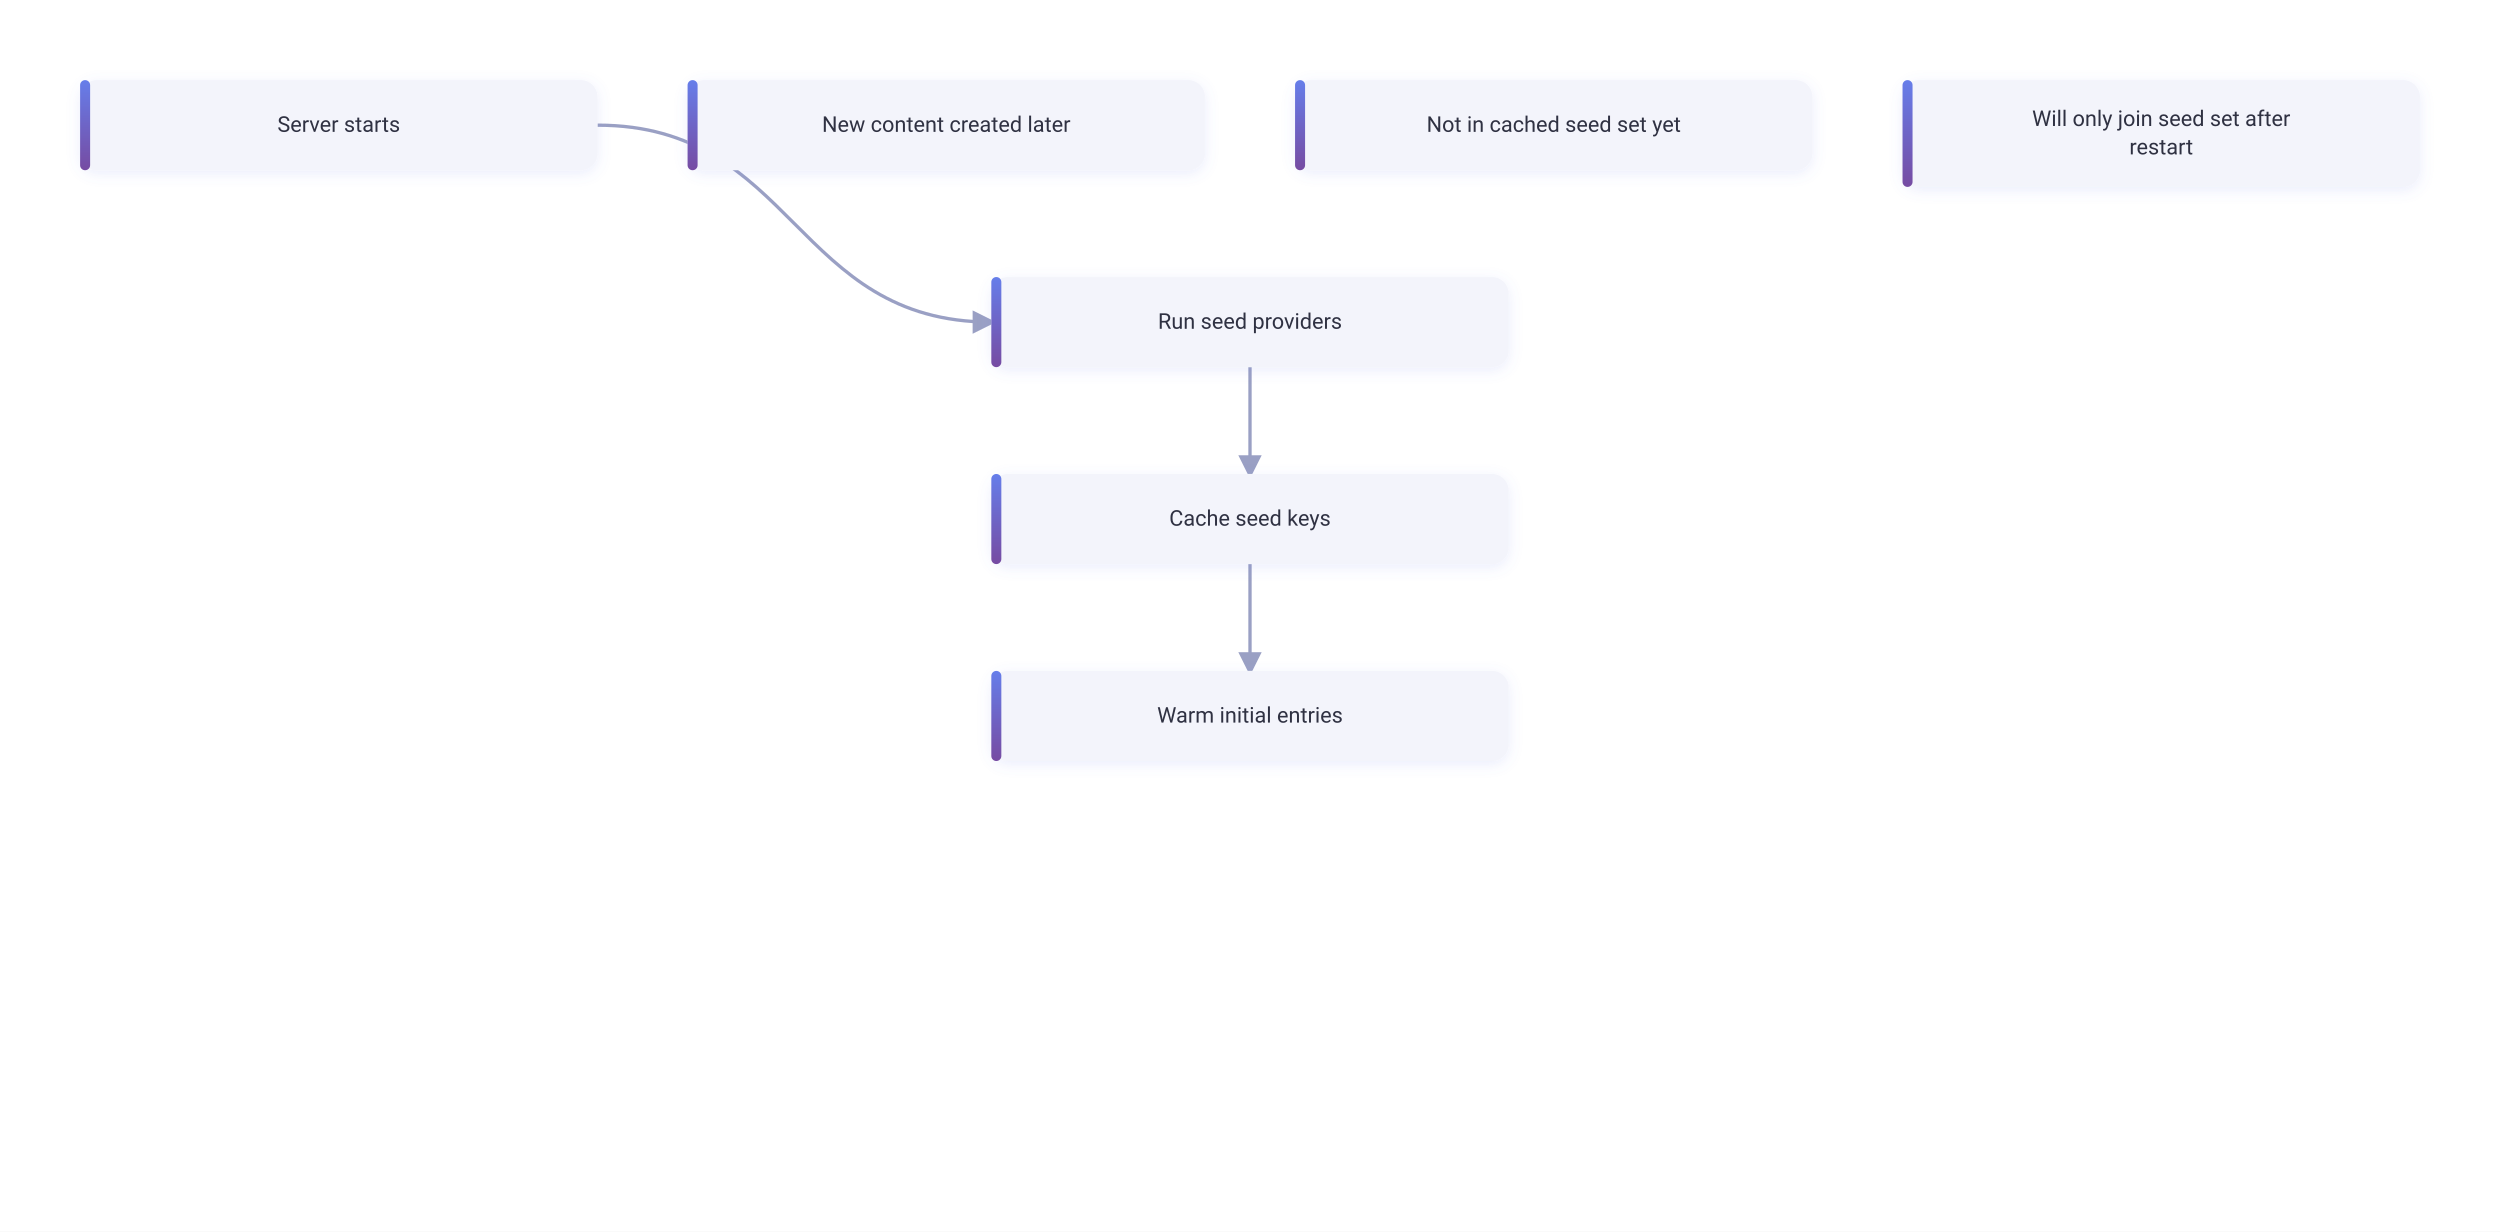
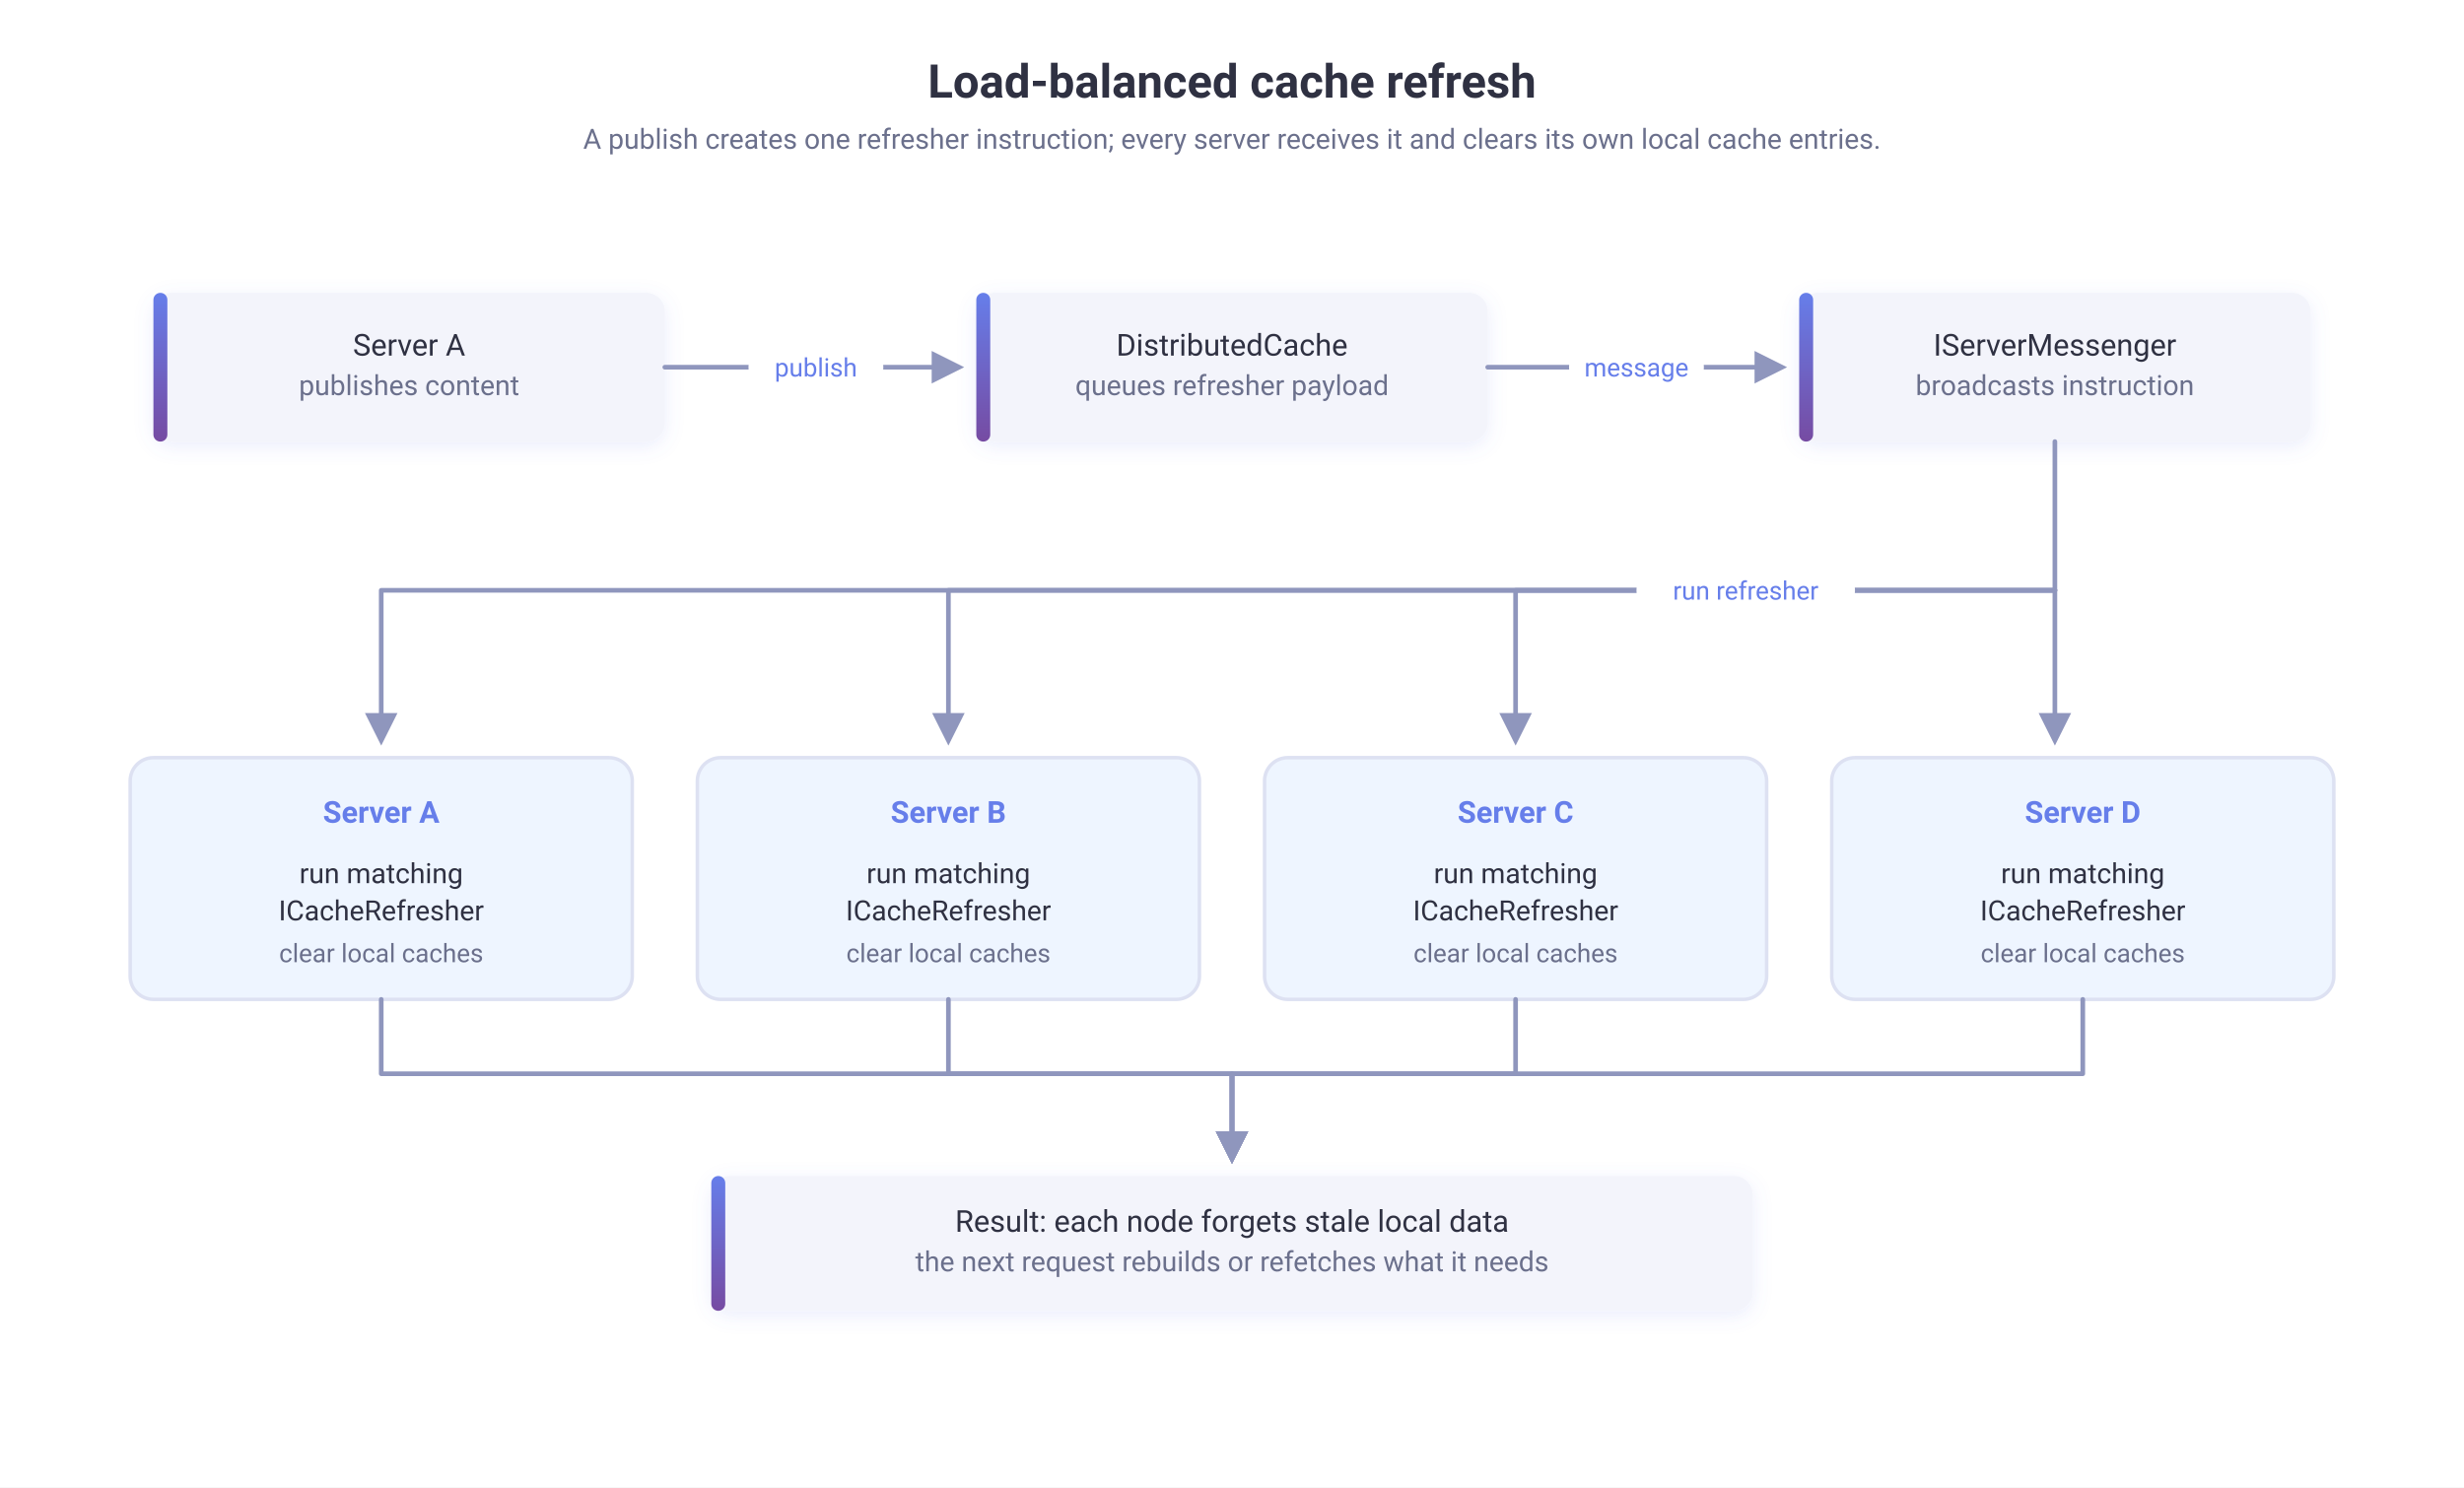
- <svg xmlns="http://www.w3.org/2000/svg" viewBox="0 0 1498 738" font-family="-apple-system, BlinkMacSystemFont, 'Segoe UI', Roboto, sans-serif">
+ <svg xmlns="http://www.w3.org/2000/svg" viewBox="0 0 1060 640" font-family="-apple-system, BlinkMacSystemFont, 'Segoe UI', Roboto, sans-serif">
  <defs>
    <linearGradient id="lineGrad" x1="0" y1="0" x2="0" y2="1">
      <stop offset="0%" stop-color="#667eea" />
      <stop offset="100%" stop-color="#764ba2" />
    </linearGradient>
    <filter id="soft" x="-20%" y="-20%" width="140%" height="140%">
      <feDropShadow dx="0" dy="2" stdDeviation="4" flood-color="#667eea" flood-opacity="0.14" />
    </filter>
-     <marker id="arrow" viewBox="0 0 10 10" refX="8" refY="5" markerWidth="7" markerHeight="7" orient="auto-start-reverse">
-       <path d="M0,0 L10,5 L0,10 z" fill="#9aa0c4" />
+     <marker id="arrow" viewBox="0 0 10 10" refX="8" refY="5" markerWidth="7" markerHeight="7" orient="auto">
+       <path d="M0,0 L10,5 L0,10 z" fill="#8f96bd" />
    </marker>
  </defs>
-   <rect width="1498" height="738" fill="white" />
-   <path d="M358,75 C476,75 476,193 594,193" stroke="#9aa0c4" stroke-width="2" fill="none" marker-end="url(#arrow)" />
-   <path d="M749,220 C749,252 749,252 749,284" stroke="#9aa0c4" stroke-width="2" fill="none" marker-end="url(#arrow)" />
-   <path d="M749,338 C749,370 749,370 749,402" stroke="#9aa0c4" stroke-width="2" fill="none" marker-end="url(#arrow)" />
-   <rect x="48" y="48" width="310" height="54" rx="10" fill="#f3f4fb" stroke="none" stroke-width="0" filter="url(#soft)" />
-   <rect x="48" y="48" width="6" height="54" rx="3" fill="url(#lineGrad)" />
-   <text x="203" y="79" text-anchor="middle" font-size="13" font-weight="400" fill="#2f3142">Server starts</text>
-   <rect x="594" y="166" width="310" height="54" rx="10" fill="#f3f4fb" stroke="none" stroke-width="0" filter="url(#soft)" />
-   <rect x="594" y="166" width="6" height="54" rx="3" fill="url(#lineGrad)" />
-   <text x="749" y="197" text-anchor="middle" font-size="13" font-weight="400" fill="#2f3142">Run seed providers</text>
-   <rect x="594" y="284" width="310" height="54" rx="10" fill="#f3f4fb" stroke="none" stroke-width="0" filter="url(#soft)" />
-   <rect x="594" y="284" width="6" height="54" rx="3" fill="url(#lineGrad)" />
-   <text x="749" y="315" text-anchor="middle" font-size="13" font-weight="400" fill="#2f3142">Cache seed keys</text>
-   <rect x="594" y="402" width="310" height="54" rx="10" fill="#f3f4fb" stroke="none" stroke-width="0" filter="url(#soft)" />
-   <rect x="594" y="402" width="6" height="54" rx="3" fill="url(#lineGrad)" />
-   <text x="749" y="433" text-anchor="middle" font-size="13" font-weight="400" fill="#2f3142">Warm initial entries</text>
-   <rect x="412" y="48" width="310" height="54" rx="10" fill="#f3f4fb" stroke="none" stroke-width="0" filter="url(#soft)" />
-   <rect x="412" y="48" width="6" height="54" rx="3" fill="url(#lineGrad)" />
-   <text x="567" y="79" text-anchor="middle" font-size="13" font-weight="400" fill="#2f3142">New content created later</text>
-   <rect x="776" y="48" width="310" height="54" rx="10" fill="#f3f4fb" stroke="none" stroke-width="0" filter="url(#soft)" />
-   <rect x="776" y="48" width="6" height="54" rx="3" fill="url(#lineGrad)" />
-   <text x="931" y="79" text-anchor="middle" font-size="13" font-weight="400" fill="#2f3142">Not in cached seed set yet</text>
-   <rect x="1140" y="48" width="310" height="64" rx="10" fill="#f3f4fb" stroke="none" stroke-width="0" filter="url(#soft)" />
-   <rect x="1140" y="48" width="6" height="64" rx="3" fill="url(#lineGrad)" />
-   <text x="1295" y="75.5" text-anchor="middle" font-size="13" font-weight="400" fill="#2f3142">Will only join seed set after</text>
-   <text x="1295" y="92.5" text-anchor="middle" font-size="13" font-weight="400" fill="#2f3142">restart</text>
+   <rect width="1060" height="640" fill="white" />
+   <text x="530" y="42" text-anchor="middle" font-size="20" font-weight="700" fill="#2f3142">Load-balanced cache refresh</text>
+   <text x="530" y="64" text-anchor="middle" font-size="12" fill="#6b708c">A publish creates one refresher instruction; every server receives it and clears its own local cache entries.</text>
+   <rect x="66" y="126" width="220" height="64" rx="8" fill="#f3f4fb" filter="url(#soft)" />
+   <rect x="66" y="126" width="6" height="64" rx="3" fill="url(#lineGrad)" />
+   <text x="176" y="153" text-anchor="middle" font-size="13" fill="#2f3142">Server A</text>
+   <text x="176" y="170" text-anchor="middle" font-size="12" fill="#6b708c">publishes content</text>
+   <rect x="420" y="126" width="220" height="64" rx="8" fill="#f3f4fb" filter="url(#soft)" />
+   <rect x="420" y="126" width="6" height="64" rx="3" fill="url(#lineGrad)" />
+   <text x="530" y="153" text-anchor="middle" font-size="13" fill="#2f3142">DistributedCache</text>
+   <text x="530" y="170" text-anchor="middle" font-size="12" fill="#6b708c">queues refresher payload</text>
+   <rect x="774" y="126" width="220" height="64" rx="8" fill="#f3f4fb" filter="url(#soft)" />
+   <rect x="774" y="126" width="6" height="64" rx="3" fill="url(#lineGrad)" />
+   <text x="884" y="153" text-anchor="middle" font-size="13" fill="#2f3142">IServerMessenger</text>
+   <text x="884" y="170" text-anchor="middle" font-size="12" fill="#6b708c">broadcasts instruction</text>
+   <rect x="56" y="326" width="216" height="104" rx="10" fill="#eef5ff" stroke="#dde1f2" stroke-width="1.5" />
+   <text x="164" y="354" text-anchor="middle" font-size="13" font-weight="700" fill="#667eea">Server A</text>
+   <text x="164" y="380" text-anchor="middle" font-size="12" fill="#2f3142">run matching</text>
+   <text x="164" y="396" text-anchor="middle" font-size="12" fill="#2f3142">ICacheRefresher</text>
+   <text x="164" y="414" text-anchor="middle" font-size="11" fill="#6b708c">clear local caches</text>
+   <rect x="300" y="326" width="216" height="104" rx="10" fill="#eef5ff" stroke="#dde1f2" stroke-width="1.5" />
+   <text x="408" y="354" text-anchor="middle" font-size="13" font-weight="700" fill="#667eea">Server B</text>
+   <text x="408" y="380" text-anchor="middle" font-size="12" fill="#2f3142">run matching</text>
+   <text x="408" y="396" text-anchor="middle" font-size="12" fill="#2f3142">ICacheRefresher</text>
+   <text x="408" y="414" text-anchor="middle" font-size="11" fill="#6b708c">clear local caches</text>
+   <rect x="544" y="326" width="216" height="104" rx="10" fill="#eef5ff" stroke="#dde1f2" stroke-width="1.5" />
+   <text x="652" y="354" text-anchor="middle" font-size="13" font-weight="700" fill="#667eea">Server C</text>
+   <text x="652" y="380" text-anchor="middle" font-size="12" fill="#2f3142">run matching</text>
+   <text x="652" y="396" text-anchor="middle" font-size="12" fill="#2f3142">ICacheRefresher</text>
+   <text x="652" y="414" text-anchor="middle" font-size="11" fill="#6b708c">clear local caches</text>
+   <rect x="788" y="326" width="216" height="104" rx="10" fill="#eef5ff" stroke="#dde1f2" stroke-width="1.5" />
+   <text x="896" y="354" text-anchor="middle" font-size="13" font-weight="700" fill="#667eea">Server D</text>
+   <text x="896" y="380" text-anchor="middle" font-size="12" fill="#2f3142">run matching</text>
+   <text x="896" y="396" text-anchor="middle" font-size="12" fill="#2f3142">ICacheRefresher</text>
+   <text x="896" y="414" text-anchor="middle" font-size="11" fill="#6b708c">clear local caches</text>
+   <rect x="306" y="506" width="448" height="58" rx="8" fill="#f3f4fb" filter="url(#soft)" />
+   <rect x="306" y="506" width="6" height="58" rx="3" fill="url(#lineGrad)" />
+   <text x="530" y="530" text-anchor="middle" font-size="13" fill="#2f3142">Result: each node forgets stale local data</text>
+   <text x="530" y="547" text-anchor="middle" font-size="12" fill="#6b708c">the next request rebuilds or refetches what it needs</text>
+   <g stroke="#8f96bd" stroke-width="2" stroke-linecap="round" stroke-linejoin="round" fill="none" marker-end="url(#arrow)">
+     <path d="M286 158 H412" />
+     <path d="M640 158 H766" />
+     <path d="M884 190 V254 H164 V318" />
+     <path d="M884 254 H408 V318" />
+     <path d="M884 254 H652 V318" />
+     <path d="M884 254 V318" />
+     <path d="M164 430 V462 H530 V498" />
+     <path d="M408 430 V462 H530 V498" />
+     <path d="M652 430 V462 H530 V498" />
+     <path d="M896 430 V462 H530 V498" />
+   </g>
+   <g font-size="11" fill="#667eea">
+     <rect x="322" y="147" width="58" height="22" rx="11" fill="white" />
+     <text x="351" y="162" text-anchor="middle">publish</text>
+     <rect x="675" y="147" width="58" height="22" rx="11" fill="white" />
+     <text x="704" y="162" text-anchor="middle">message</text>
+     <rect x="704" y="243" width="94" height="22" rx="11" fill="white" />
+     <text x="751" y="258" text-anchor="middle">run refresher</text>
+   </g>
</svg>
